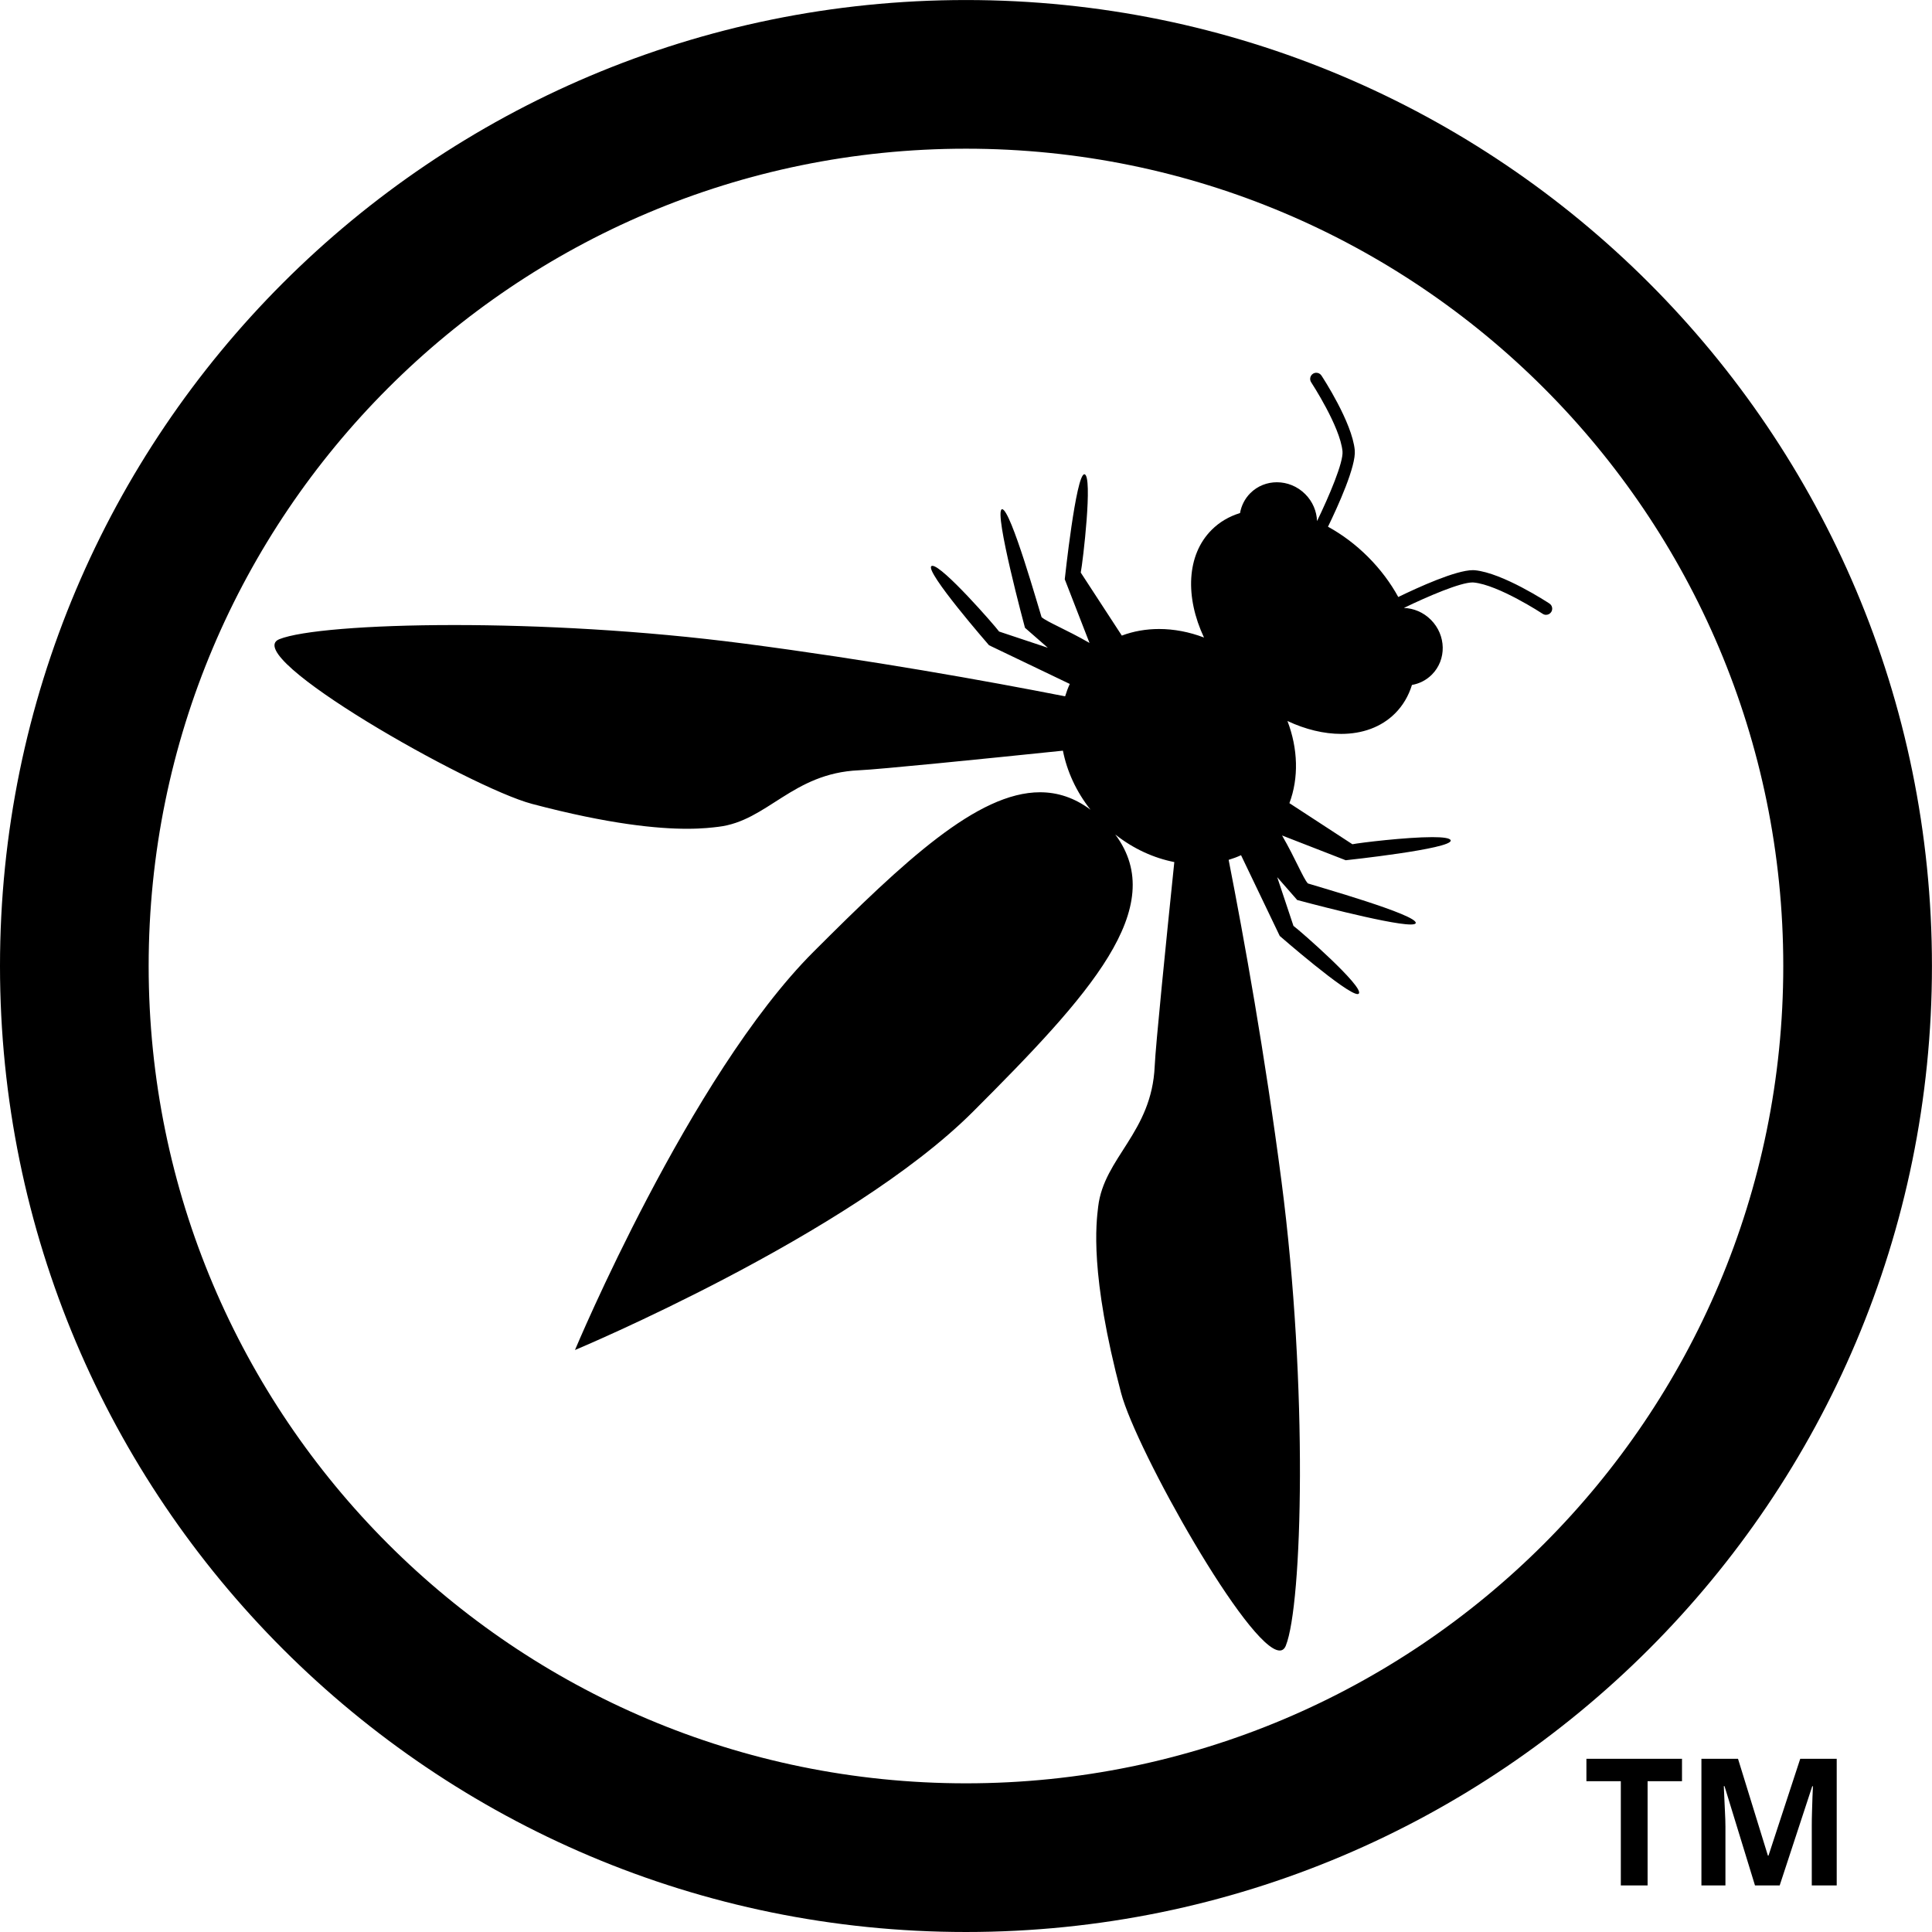
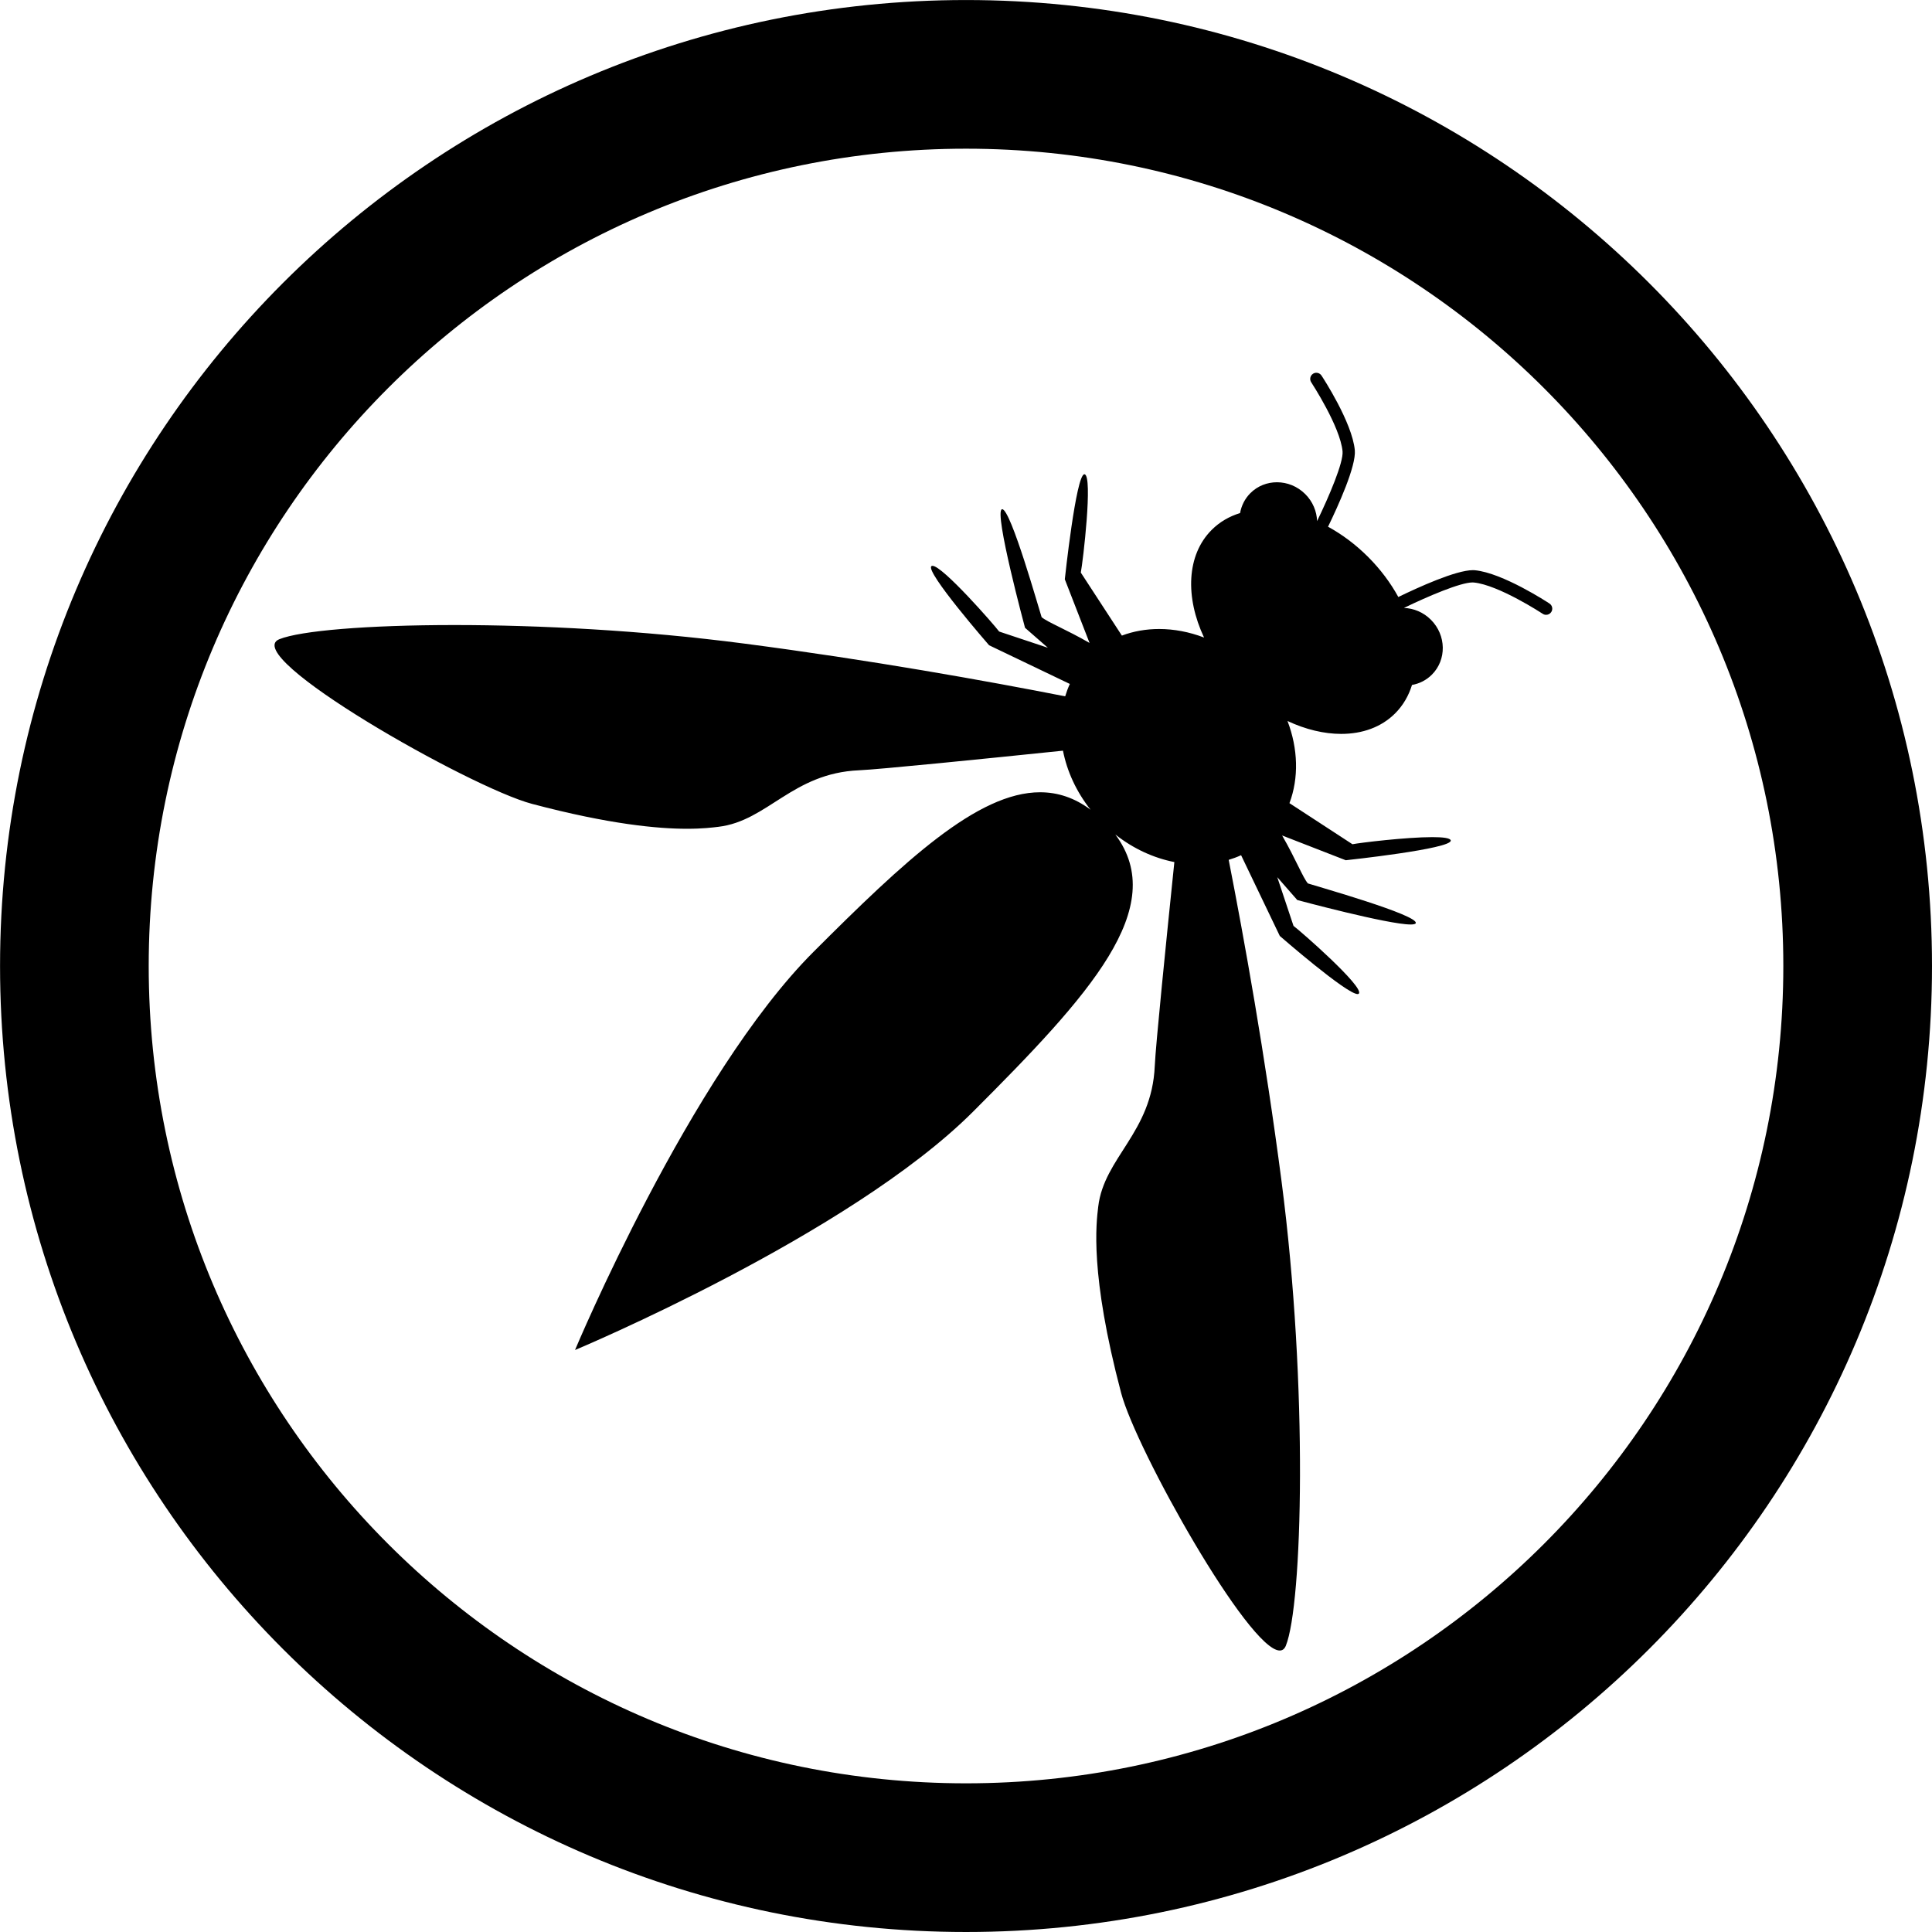
- <svg xmlns="http://www.w3.org/2000/svg" viewBox="0 0 261.493 261.507" height="261.507" width="261.493" xml:space="preserve" id="svg2" version="1.1">
+ <svg xmlns="http://www.w3.org/2000/svg" viewBox="0 0 261.493 261.507" height="48" width="48" xml:space="preserve" id="svg2" version="1.1">
  <defs id="defs6" />
  <g transform="matrix(1.333333,0,0,-1.333333,0,261.5067)" id="g10">
    <g transform="scale(0.1)" id="g12">
      <path id="path14" style="fill:#000000;fill-opacity:1;fill-rule:nonzero;stroke:none" d="M 980.629,0 C 439.043,0 0,439.051 0,980.637 0,1522.22 439.043,1961.27 980.629,1961.27 1522.2,1961.27 1961.25,1522.22 1961.25,980.637 1961.25,439.051 1522.2,0 980.629,0 m -0.008,1810.35 c -458.226,0 -829.707,-371.48 -829.707,-829.705 0,-458.235 371.481,-829.715 829.707,-829.715 458.219,0 829.699,371.48 829.699,829.715 0,458.225 -371.48,829.705 -829.699,829.705" />
      <path id="path16" style="fill:#000000;fill-opacity:1;fill-rule:nonzero;stroke:none" d="m 1299.1,285.75 c -31.36,0.02 -145.64,203.41 -161,261.398 -32.11,121.411 -25.2,172.704 -23.28,189.102 5.88,50.07 54.46,75.09 57.4,142.801 0.91,20.91 11.47,125.449 19.9,207.109 -20.8,4.07 -41.52,13.45 -59.94,28 55.3,-74.17 -26.09,-163.058 -144.352,-281.332 C 862.305,707.309 583.695,590.809 583.695,590.809 c 0,0 116.508,278.613 242.024,404.132 92.269,92.259 166.636,162.079 230.101,162.079 17.89,0 34.92,-5.55 51.23,-17.7 -14.56,18.41 -23.93,39.12 -28.01,59.92 -81.661,-8.45 -186.208,-18.99 -207.106,-19.91 -67.719,-2.94 -92.743,-51.52 -142.782,-57.39 -5.761,-0.68 -15.828,-1.98 -31.722,-1.98 -29.367,0 -78.629,4.42 -157.387,25.27 -63.07,16.68 -298.078,150.37 -256.512,167.17 21.196,8.58 88.75,14.38 177.715,14.38 85.559,0 190.922,-5.36 293.844,-18.77 128.328,-16.72 246,-37.87 326.19,-53.6 1.3,4.31 2.86,8.5 4.73,12.57 l -81.98,39.29 c 0,0 -65.479,75.14 -58.487,80.32 0.27,0.2 0.613,0.3 1.023,0.3 10.27,0 62.654,-59.89 67.694,-66.71 3.88,-1.29 26.09,-8.7 49.45,-16.47 l -23.19,20.28 c 0,0 -31.74,117.55 -23.47,120.32 0.1,0.03 0.21,0.05 0.33,0.05 8.71,0 37.51,-102.22 39.98,-109.56 5.66,-4.96 24.78,-12.41 48.67,-26.19 l -25.12,64.62 c 0,0 11.37,106.61 19.88,106.61 0.07,0 0.13,-0.01 0.2,-0.02 8.57,-1.71 -1.68,-88.92 -3.85,-99.78 3.11,-4.77 22.38,-34.33 41.7,-63.97 11.89,4.48 24.68,6.69 37.81,6.69 15.07,0 30.57,-2.92 45.61,-8.67 -19.26,41.01 -17.8,83.75 7.74,109.27 8.08,8.1 17.9,13.75 28.84,17.1 1.32,7.46 4.78,14.54 10.45,20.22 7.39,7.38 17.12,11.05 26.97,11.05 10.31,0 20.76,-4.03 28.76,-12.04 7.67,-7.65 11.65,-17.54 11.99,-27.39 12.33,25.41 26.88,59.7 25.86,70.81 -2.37,25.14 -31.53,69.64 -31.8,70.09 -1.9,2.87 -1.11,6.75 1.78,8.66 1.05,0.69 2.24,1.02 3.42,1.02 2.03,0 4.02,-0.99 5.21,-2.82 1.29,-1.92 31.17,-47.54 33.83,-75.79 1.48,-16.16 -17.07,-56.88 -27.18,-77.68 14.2,-7.77 28.04,-18.03 40.68,-30.67 12.63,-12.63 22.89,-26.47 30.67,-40.68 20.01,9.73 58.4,27.26 75.71,27.26 0.69,0 1.35,-0.02 1.97,-0.08 28.24,-2.66 73.87,-32.54 75.78,-33.81 2.88,-1.89 3.68,-5.77 1.78,-8.65 -1.2,-1.82 -3.19,-2.81 -5.22,-2.81 -1.17,0 -2.36,0.33 -3.41,1.03 -0.45,0.29 -44.94,29.44 -70.09,31.79 -0.38,0.04 -0.79,0.05 -1.22,0.05 -12.23,0 -45.07,-13.97 -69.61,-25.89 9.87,-0.33 19.76,-4.33 27.4,-12 15.67,-15.65 16.1,-40.59 0.99,-55.7 -5.67,-5.68 -12.74,-9.17 -20.2,-10.47 -3.37,-10.95 -9.03,-20.77 -17.11,-28.85 -14.08,-14.09 -33.38,-20.84 -54.76,-20.84 -17.38,0 -36.13,4.47 -54.52,13.1 10.77,-28.12 11.59,-57.89 1.99,-83.41 29.62,-19.32 59.22,-38.6 63.96,-41.71 7.78,1.55 54.5,7.22 81.17,7.22 10.66,0 18.13,-0.9 18.61,-3.34 1.73,-8.56 -106.57,-20.12 -106.57,-20.12 l -64.63,25.15 c 13.79,-23.91 21.21,-43.02 26.18,-48.69 7.47,-2.5 112.26,-32.04 109.5,-40.31 -0.31,-0.96 -2.15,-1.37 -5.16,-1.37 -23.1,0 -115.14,24.85 -115.14,24.85 l -20.3,23.19 c 7.79,-23.37 15.18,-45.56 16.49,-49.45 7.1,-5.25 71.57,-61.7 66.4,-68.708 -0.27,-0.363 -0.71,-0.524 -1.32,-0.524 -11.31,0 -78.99,58.992 -78.99,58.992 l -39.3,81.99 c -4.06,-1.88 -8.26,-3.42 -12.58,-4.73 15.73,-80.19 36.89,-197.861 53.63,-326.181 27.34,-209.949 21.19,-429.969 4.39,-471.571 -1.35,-3.347 -3.46,-4.898 -6.2,-4.898" />
    </g>
  </g>
-   <text xml:space="preserve" style="font-style:normal;font-variant:normal;font-weight:bold;font-stretch:normal;font-size:24px;line-height:1.25;font-family:sans-serif;-inkscape-font-specification:'sans-serif Bold';letter-spacing:0px;word-spacing:0px;fill:#000000;fill-opacity:1;stroke:none" x="214.246" y="255.205" id="text3771">
-     <tspan id="tspan3769" x="214.246" y="255.205">TM</tspan>
-   </text>
</svg>
